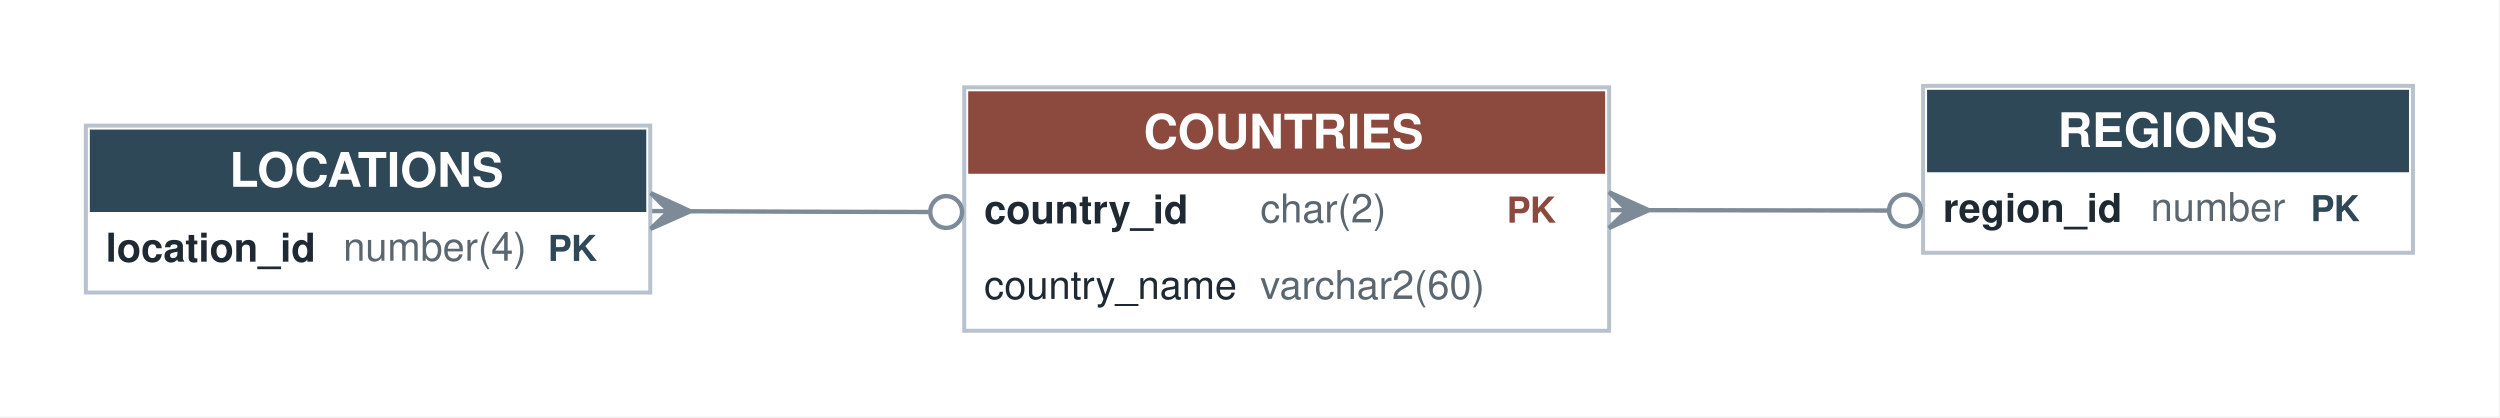
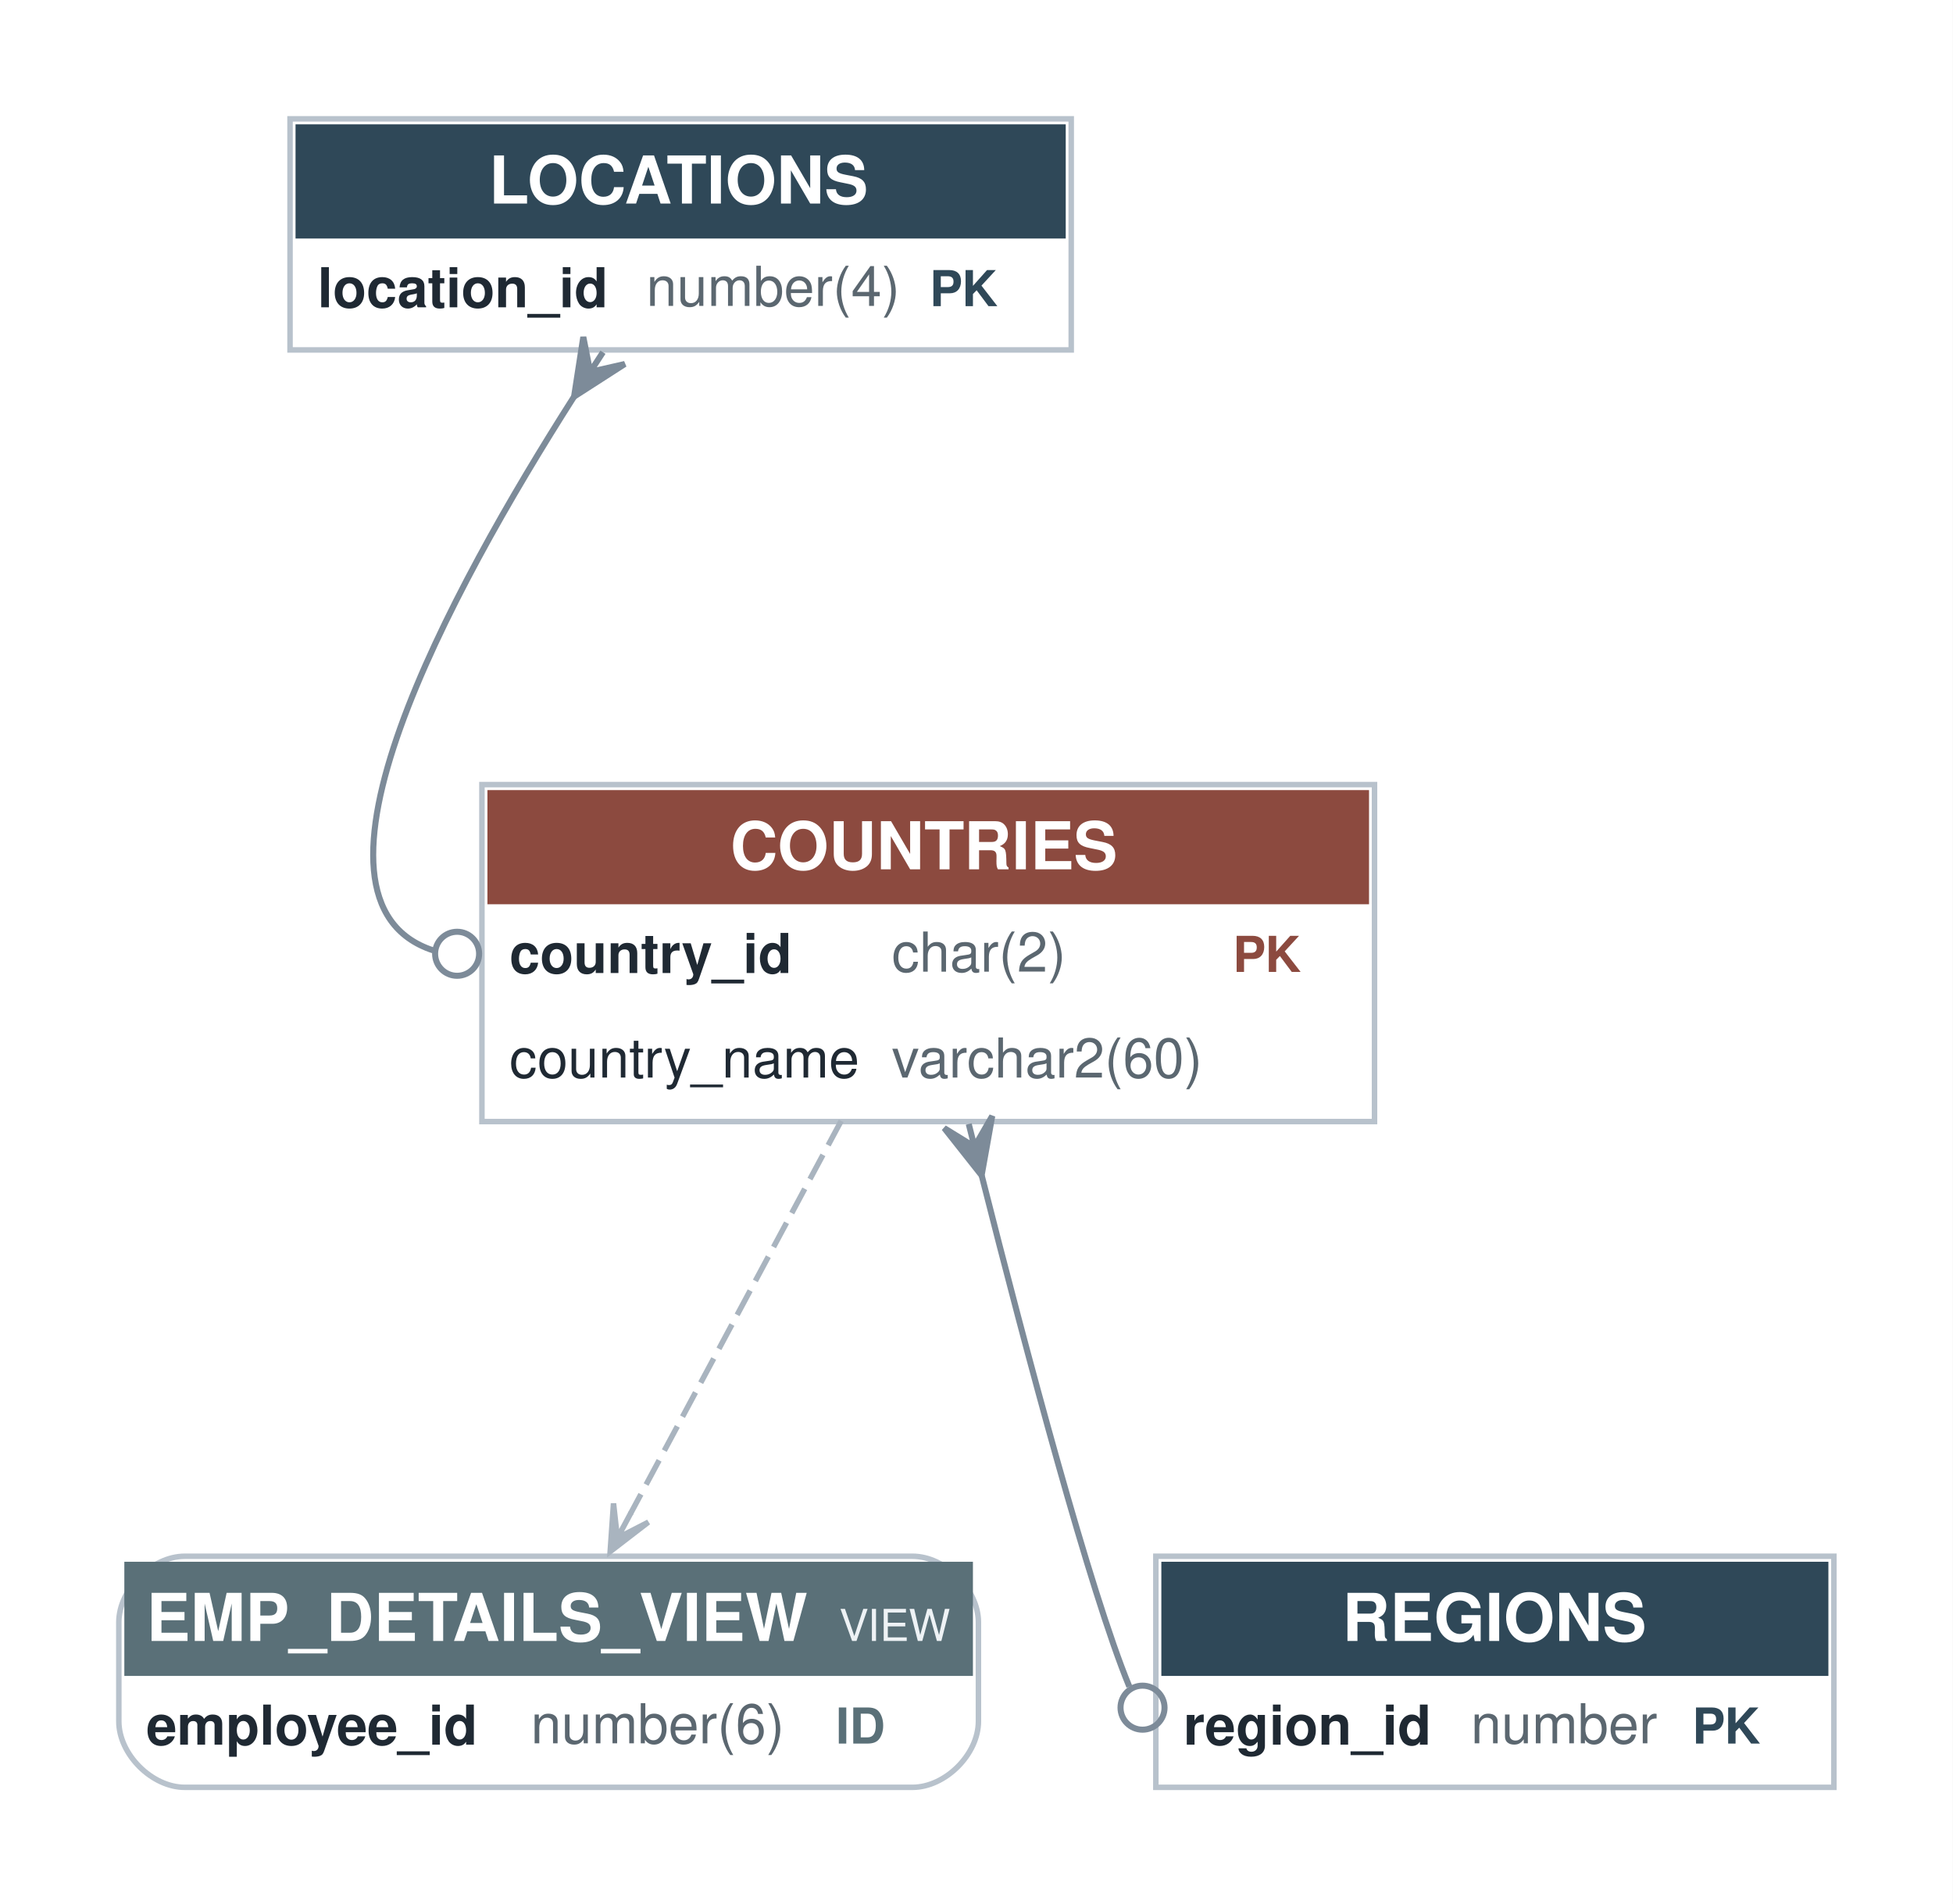
- <svg xmlns="http://www.w3.org/2000/svg" width="629pt" height="105pt" viewBox="0.00 0.00 629.00 105.00">
-   <g id="graph0" class="graph" transform="scale(1 1) rotate(0) translate(21.6 83.22)">
-     <polygon fill="white" stroke="none" points="-21.6,21.6 -21.6,-83.22 607.1,-83.22 607.1,21.6 -21.6,21.6" />
+ <svg xmlns="http://www.w3.org/2000/svg" width="355pt" height="346pt" viewBox="0.00 0.00 355.00 346.00">
+   <g id="graph0" class="graph" transform="scale(1 1) rotate(0) translate(21.6 324.85)">
+     <polygon fill="white" stroke="none" points="-21.6,21.6 -21.6,-324.85 333.35,-324.85 333.35,21.6 -21.6,21.6" />
    <g id="node1" class="node">
-       <polygon fill="#ffffff" stroke="none" points="221,0 221,-61.25 383.25,-61.25 383.25,0 221,0" />
-       <polygon fill="none" stroke="#b8c2cc" points="221,0 221,-61.25 383.25,-61.25 383.25,0 221,0" />
-       <polygon fill="#8c4a3f" stroke="none" points="222,-39.5 222,-60.25 382.25,-60.25 382.25,-39.5 222,-39.5" />
-       <text xml:space="preserve" text-anchor="start" x="266.12" y="-45.85" font-family="Helvetica,Arial,sans-serif" font-weight="bold" font-size="12.00" fill="white">COUNTRIES</text>
-       <text xml:space="preserve" text-anchor="start" x="226" y="-27" font-family="Helvetica,Arial,sans-serif" font-weight="bold" font-size="10.00" fill="#1f2933">country_id</text>
-       <text xml:space="preserve" text-anchor="start" x="295.5" y="-27.25" font-family="Helvetica,Arial,sans-serif" font-size="10.00" fill="#5b6770">char(2)</text>
-       <text xml:space="preserve" text-anchor="start" x="357.5" y="-27.2" font-family="Helvetica,Arial,sans-serif" font-weight="bold" font-size="9.00" fill="#8c4a3f">PK</text>
-       <text xml:space="preserve" text-anchor="start" x="226" y="-8" font-family="Helvetica,Arial,sans-serif" font-size="10.00" fill="#1f2933">country_name</text>
-       <text xml:space="preserve" text-anchor="start" x="295.5" y="-8" font-family="Helvetica,Arial,sans-serif" font-size="10.00" fill="#5b6770">varchar2(60)</text>
+       <polygon fill="#ffffff" stroke="none" points="66,-121 66,-182.25 228.25,-182.25 228.25,-121 66,-121" />
+       <polygon fill="none" stroke="#b8c2cc" points="66,-121 66,-182.25 228.25,-182.25 228.25,-121 66,-121" />
+       <polygon fill="#8c4a3f" stroke="none" points="67,-160.5 67,-181.25 227.25,-181.25 227.25,-160.5 67,-160.5" />
+       <text xml:space="preserve" text-anchor="start" x="111.12" y="-166.85" font-family="Helvetica,Arial,sans-serif" font-weight="bold" font-size="12.00" fill="white">COUNTRIES</text>
+       <text xml:space="preserve" text-anchor="start" x="71" y="-148" font-family="Helvetica,Arial,sans-serif" font-weight="bold" font-size="10.00" fill="#1f2933">country_id</text>
+       <text xml:space="preserve" text-anchor="start" x="140.5" y="-148.25" font-family="Helvetica,Arial,sans-serif" font-size="10.00" fill="#5b6770">char(2)</text>
+       <text xml:space="preserve" text-anchor="start" x="202.5" y="-148.2" font-family="Helvetica,Arial,sans-serif" font-weight="bold" font-size="9.00" fill="#8c4a3f">PK</text>
+       <text xml:space="preserve" text-anchor="start" x="71" y="-129" font-family="Helvetica,Arial,sans-serif" font-size="10.00" fill="#1f2933">country_name</text>
+       <text xml:space="preserve" text-anchor="start" x="140.5" y="-129" font-family="Helvetica,Arial,sans-serif" font-size="10.00" fill="#5b6770">varchar2(60)</text>
+     </g>
+     <g id="node2" class="node">
+       <path fill="#ffffff" stroke="none" d="M12,0C12,0 144.25,0 144.25,0 150.25,0 156.25,-6 156.25,-12 156.25,-12 156.25,-30 156.25,-30 156.25,-36 150.25,-42 144.25,-42 144.25,-42 12,-42 12,-42 6,-42 0,-36 0,-30 0,-30 0,-12 0,-12 0,-6 6,0 12,0" />
+       <path fill="none" stroke="#b8c2cc" d="M12,0C12,0 144.25,0 144.25,0 150.25,0 156.25,-6 156.25,-12 156.25,-12 156.25,-30 156.25,-30 156.25,-36 150.25,-42 144.25,-42 144.25,-42 12,-42 12,-42 6,-42 0,-36 0,-30 0,-30 0,-12 0,-12 0,-6 6,0 12,0" />
+       <polygon fill="#5a7078" stroke="none" points="1,-20.25 1,-41 155.25,-41 155.25,-20.25 1,-20.25" />
+       <text xml:space="preserve" text-anchor="start" x="5" y="-26.6" font-family="Helvetica,Arial,sans-serif" font-weight="bold" font-size="12.00" fill="white">EMP_DETAILS_VIEW</text>
+       <text xml:space="preserve" text-anchor="start" x="126.5" y="-26.6" font-family="Helvetica,Arial,sans-serif" font-size="8.00" fill="#eef2f5">  VIEW</text>
+       <text xml:space="preserve" text-anchor="start" x="5" y="-7.75" font-family="Helvetica,Arial,sans-serif" font-weight="bold" font-size="10.00" fill="#1f2933">employee_id</text>
+       <text xml:space="preserve" text-anchor="start" x="74.88" y="-8" font-family="Helvetica,Arial,sans-serif" font-size="10.00" fill="#5b6770">number(6)</text>
+       <text xml:space="preserve" text-anchor="start" x="130.31" y="-7.95" font-family="Helvetica,Arial,sans-serif" font-weight="bold" font-size="9.00" fill="#5a7078">ID</text>
+     </g>
+     <g id="edge3" class="edge">
+       <path fill="none" stroke="#a9b4bf" stroke-dasharray="5,2" d="M131.3,-121.12C119.77,-99.64 104.28,-70.75 92.99,-49.71" />
+       <polygon fill="#a9b4bf" stroke="#a9b4bf" points="89.31,-42.85 96.26,-48.2 90.62,-45.3 93.09,-49.9 93.09,-49.9 93.09,-49.9 90.62,-45.3 89.92,-51.6 89.31,-42.85" />
+     </g>
+     <g id="node4" class="node">
+       <polygon fill="#ffffff" stroke="none" points="188.5,0 188.5,-42 311.75,-42 311.75,0 188.5,0" />
+       <polygon fill="none" stroke="#b8c2cc" points="188.5,0 188.5,-42 311.75,-42 311.75,0 188.5,0" />
+       <polygon fill="#2f4858" stroke="none" points="189.5,-20.25 189.5,-41 310.75,-41 310.75,-20.25 189.5,-20.25" />
+       <text xml:space="preserve" text-anchor="start" x="222.38" y="-26.6" font-family="Helvetica,Arial,sans-serif" font-weight="bold" font-size="12.00" fill="white">REGIONS</text>
+       <text xml:space="preserve" text-anchor="start" x="193.5" y="-7.75" font-family="Helvetica,Arial,sans-serif" font-weight="bold" font-size="10.00" fill="#1f2933">region_id</text>
+       <text xml:space="preserve" text-anchor="start" x="245.75" y="-8" font-family="Helvetica,Arial,sans-serif" font-size="10.00" fill="#5b6770">number</text>
+       <text xml:space="preserve" text-anchor="start" x="286" y="-7.95" font-family="Helvetica,Arial,sans-serif" font-weight="bold" font-size="9.00" fill="#2f4858">PK</text>
+     </g>
+     <g id="edge1" class="edge">
+       <path fill="none" stroke="#7d8b99" stroke-width="1.1" d="M156.85,-111.18C165.04,-78.83 176.53,-35.65 183.68,-18.31" />
+       <polygon fill="#7d8b99" stroke="#7d8b99" stroke-width="1.1" points="156.83,-111.22 150.03,-119.82 155.53,-116.43 154.49,-120.56 154.49,-120.56 154.49,-120.56 155.53,-116.43 158.76,-122.02 156.83,-111.22" />
+       <ellipse fill="none" stroke="#7d8b99" stroke-width="1.1" cx="186.08" cy="-14.48" rx="4" ry="4" />
    </g>
    <g id="node3" class="node">
-       <polygon fill="#ffffff" stroke="none" points="462.25,-19.62 462.25,-61.62 585.5,-61.62 585.5,-19.62 462.25,-19.62" />
-       <polygon fill="none" stroke="#b8c2cc" points="462.25,-19.62 462.25,-61.62 585.5,-61.62 585.5,-19.62 462.25,-19.62" />
-       <polygon fill="#2f4858" stroke="none" points="463.25,-39.88 463.25,-60.62 584.5,-60.62 584.5,-39.88 463.25,-39.88" />
-       <text xml:space="preserve" text-anchor="start" x="496.12" y="-46.23" font-family="Helvetica,Arial,sans-serif" font-weight="bold" font-size="12.00" fill="white">REGIONS</text>
-       <text xml:space="preserve" text-anchor="start" x="467.25" y="-27.38" font-family="Helvetica,Arial,sans-serif" font-weight="bold" font-size="10.00" fill="#1f2933">region_id</text>
-       <text xml:space="preserve" text-anchor="start" x="519.5" y="-27.62" font-family="Helvetica,Arial,sans-serif" font-size="10.00" fill="#5b6770">number</text>
-       <text xml:space="preserve" text-anchor="start" x="559.75" y="-27.57" font-family="Helvetica,Arial,sans-serif" font-weight="bold" font-size="9.00" fill="#2f4858">PK</text>
-     </g>
-     <g id="edge1" class="edge">
-       <path fill="none" stroke="#7d8b99" stroke-width="1.1" d="M393.1,-30.34C412.68,-30.29 433.46,-30.26 453.24,-30.25" />
-       <polygon fill="#7d8b99" stroke="#7d8b99" stroke-width="1.1" points="393.22,-30.34 383.21,-25.86 387.85,-30.35 383.59,-30.36 383.59,-30.36 383.59,-30.36 387.85,-30.35 383.23,-34.86 393.22,-30.34" />
-       <ellipse fill="none" stroke="#7d8b99" stroke-width="1.1" cx="457.7" cy="-30.25" rx="4" ry="4" />
-     </g>
-     <g id="node2" class="node">
-       <polygon fill="#ffffff" stroke="none" points="0,-9.62 0,-51.62 142,-51.62 142,-9.62 0,-9.62" />
-       <polygon fill="none" stroke="#b8c2cc" points="0,-9.62 0,-51.62 142,-51.62 142,-9.62 0,-9.62" />
-       <polygon fill="#2f4858" stroke="none" points="1,-29.88 1,-50.62 141,-50.62 141,-29.88 1,-29.88" />
-       <text xml:space="preserve" text-anchor="start" x="36.12" y="-36.23" font-family="Helvetica,Arial,sans-serif" font-weight="bold" font-size="12.00" fill="white">LOCATIONS</text>
-       <text xml:space="preserve" text-anchor="start" x="5" y="-17.38" font-family="Helvetica,Arial,sans-serif" font-weight="bold" font-size="10.00" fill="#1f2933">location_id</text>
-       <text xml:space="preserve" text-anchor="start" x="64.75" y="-17.62" font-family="Helvetica,Arial,sans-serif" font-size="10.00" fill="#5b6770">number(4)</text>
-       <text xml:space="preserve" text-anchor="start" x="116.25" y="-17.57" font-family="Helvetica,Arial,sans-serif" font-weight="bold" font-size="9.00" fill="#2f4858">PK</text>
+       <polygon fill="#ffffff" stroke="none" points="31.12,-261.25 31.12,-303.25 173.12,-303.25 173.12,-261.25 31.12,-261.25" />
+       <polygon fill="none" stroke="#b8c2cc" points="31.12,-261.25 31.12,-303.25 173.12,-303.25 173.12,-261.25 31.12,-261.25" />
+       <polygon fill="#2f4858" stroke="none" points="32.12,-281.5 32.12,-302.25 172.12,-302.25 172.12,-281.5 32.12,-281.5" />
+       <text xml:space="preserve" text-anchor="start" x="67.25" y="-287.85" font-family="Helvetica,Arial,sans-serif" font-weight="bold" font-size="12.00" fill="white">LOCATIONS</text>
+       <text xml:space="preserve" text-anchor="start" x="36.12" y="-269" font-family="Helvetica,Arial,sans-serif" font-weight="bold" font-size="10.00" fill="#1f2933">location_id</text>
+       <text xml:space="preserve" text-anchor="start" x="95.88" y="-269.25" font-family="Helvetica,Arial,sans-serif" font-size="10.00" fill="#5b6770">number(4)</text>
+       <text xml:space="preserve" text-anchor="start" x="147.38" y="-269.2" font-family="Helvetica,Arial,sans-serif" font-weight="bold" font-size="9.00" fill="#2f4858">PK</text>
    </g>
    <g id="edge2" class="edge">
-       <path fill="none" stroke="#7d8b99" stroke-width="1.1" d="M152.17,-30.07C171.49,-29.98 192.27,-29.9 212.01,-29.88" />
-       <polygon fill="#7d8b99" stroke="#7d8b99" stroke-width="1.1" points="152.11,-30.07 142.08,-25.63 146.74,-30.1 142.47,-30.12 142.47,-30.12 142.47,-30.12 146.74,-30.1 142.13,-34.63 152.11,-30.07" />
-       <ellipse fill="none" stroke="#7d8b99" stroke-width="1.1" cx="216.45" cy="-29.88" rx="4" ry="4" />
+       <path fill="none" stroke="#7d8b99" stroke-width="1.1" d="M82.74,-252.75C60.26,-217.53 29.58,-161.13 57.16,-152.11" />
+       <polygon fill="#7d8b99" stroke="#7d8b99" stroke-width="1.1" points="82.75,-252.76 84.43,-263.6 85.68,-257.26 88,-260.83 88,-260.83 88,-260.83 85.68,-257.26 91.97,-258.69 82.75,-252.76" />
+       <ellipse fill="none" stroke="#7d8b99" stroke-width="1.1" cx="61.49" cy="-151.5" rx="4" ry="4" />
    </g>
  </g>
</svg>
